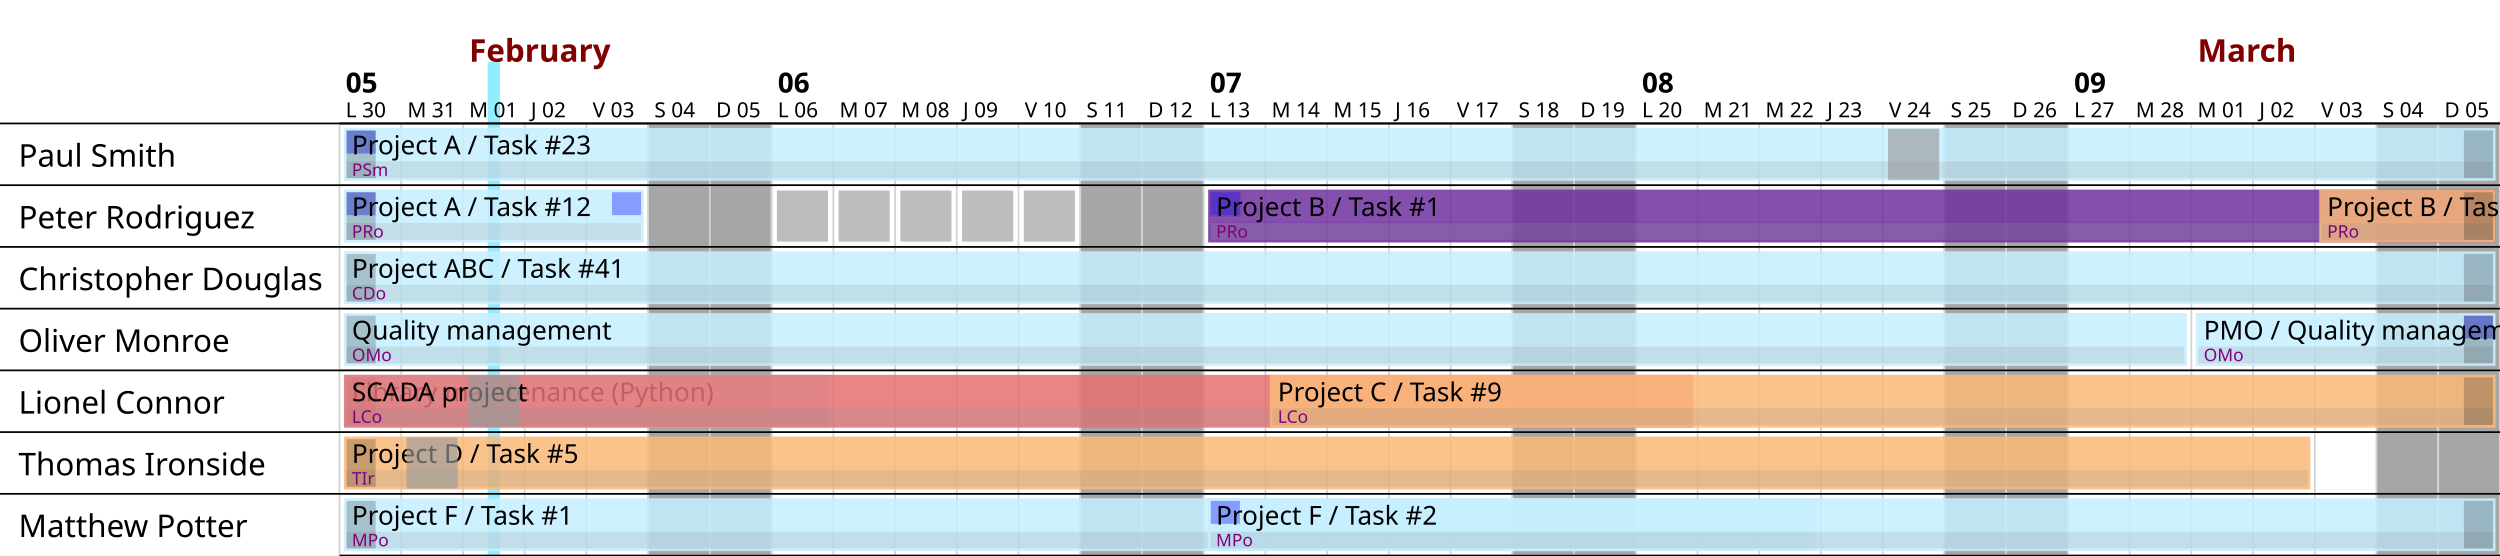
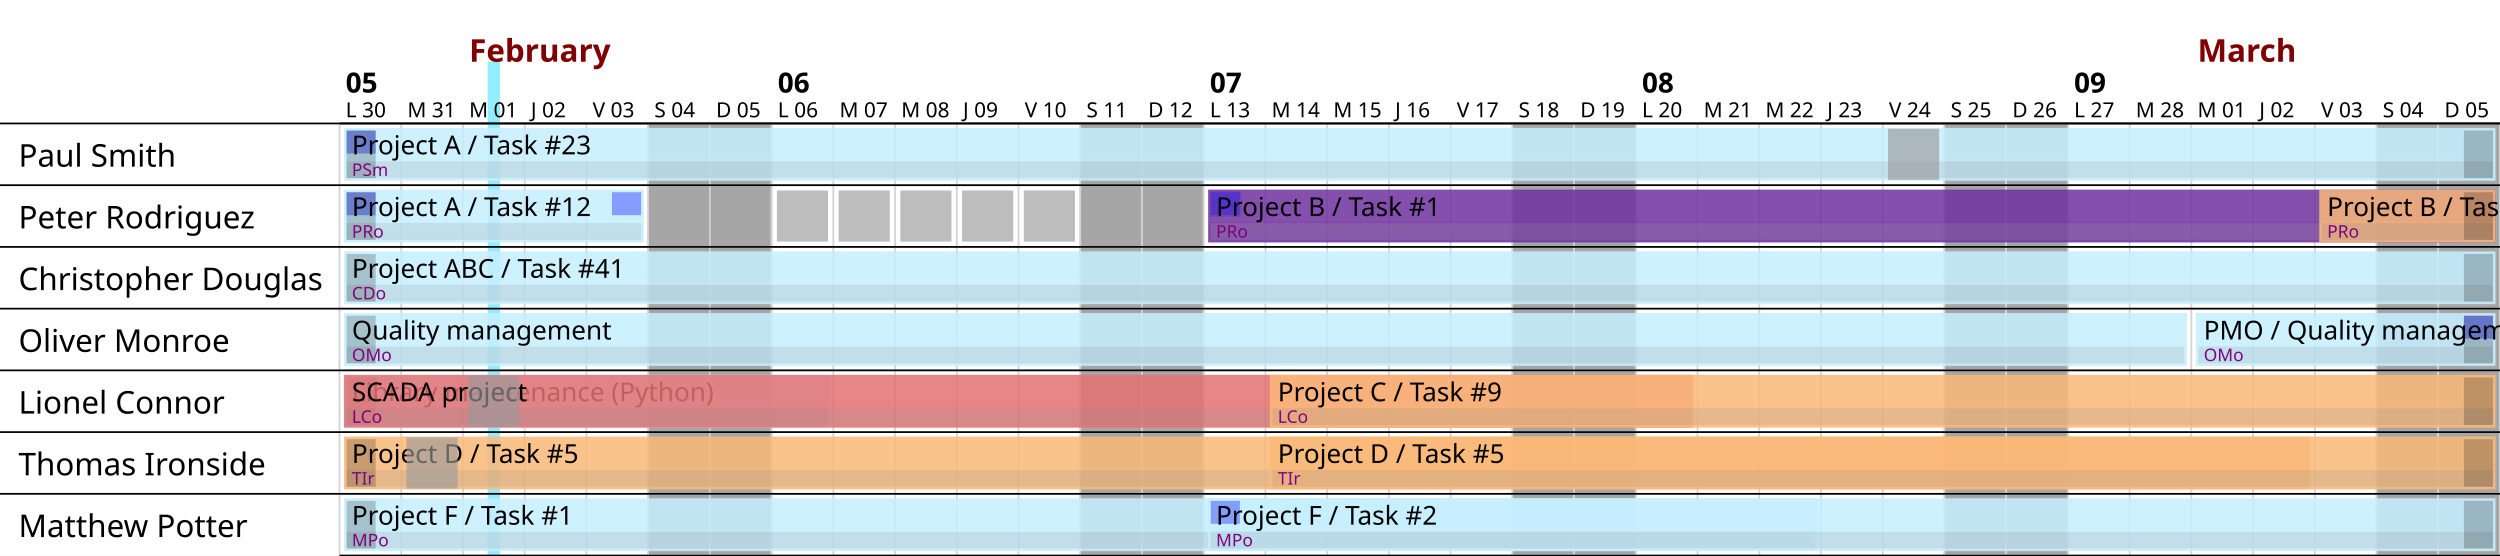
<svg xmlns="http://www.w3.org/2000/svg" baseProfile="full" height="318.898" version="1.1" width="1435.039">
  <defs />
  <rect fill="white" height="318.898" opacity="1" stroke-width="0" width="1435.039" x="0.0" y="0.0" />
  <g>
    <g id="vlines" stroke="lightgray">
      <line x1="194.882" x2="194.882" y1="70.866" y2="318.898" />
      <text fill="black" font-family="Yu Gothic UI" font-size="12" stroke="black" stroke-width="0" x="198.425" y="67.323">L 30</text>
      <text fill="black" font-family="Yu Gothic UI" font-size="16" font-weight="bold" stroke="black" stroke-width="0" x="198.425" y="53.15">05</text>
      <line x1="230.315" x2="230.315" y1="70.866" y2="318.898" />
      <text fill="black" font-family="Yu Gothic UI" font-size="12" stroke="black" stroke-width="0" x="233.858" y="67.323">M 31</text>
      <line x1="265.748" x2="265.748" y1="70.866" y2="318.898" />
      <rect fill="#76e9ff" height="283.465" opacity="0.8" stroke="lightgray" stroke-width="0" width="7.087" x="279.921" y="35.433" />
      <text fill="black" font-family="Yu Gothic UI" font-size="12" stroke="black" stroke-width="0" x="269.291" y="67.323">M 01</text>
      <text fill="#800000" font-family="Yu Gothic UI" font-size="18" font-weight="bold" stroke="#800000" stroke-width="0" x="269.291" y="35.433">February</text>
      <line x1="301.181" x2="301.181" y1="70.866" y2="318.898" />
      <text fill="black" font-family="Yu Gothic UI" font-size="12" stroke="black" stroke-width="0" x="304.724" y="67.323">J 02</text>
      <line x1="336.614" x2="336.614" y1="70.866" y2="318.898" />
      <text fill="black" font-family="Yu Gothic UI" font-size="12" stroke="black" stroke-width="0" x="340.157" y="67.323">V 03</text>
      <line x1="372.047" x2="372.047" y1="70.866" y2="318.898" />
      <rect fill="gray" height="248.031" opacity="0.7" stroke="lightgray" stroke-width="1" width="35.433" x="372.047" y="70.866" />
      <text fill="black" font-family="Yu Gothic UI" font-size="12" stroke="black" stroke-width="0" x="375.591" y="67.323">S 04</text>
      <line x1="407.48" x2="407.48" y1="70.866" y2="318.898" />
      <rect fill="gray" height="248.031" opacity="0.7" stroke="lightgray" stroke-width="1" width="35.433" x="407.48" y="70.866" />
      <text fill="black" font-family="Yu Gothic UI" font-size="12" stroke="black" stroke-width="0" x="411.024" y="67.323">D 05</text>
      <line x1="442.913" x2="442.913" y1="70.866" y2="318.898" />
      <text fill="black" font-family="Yu Gothic UI" font-size="12" stroke="black" stroke-width="0" x="446.457" y="67.323">L 06</text>
      <text fill="black" font-family="Yu Gothic UI" font-size="16" font-weight="bold" stroke="black" stroke-width="0" x="446.457" y="53.15">06</text>
      <line x1="478.346" x2="478.346" y1="70.866" y2="318.898" />
      <text fill="black" font-family="Yu Gothic UI" font-size="12" stroke="black" stroke-width="0" x="481.89" y="67.323">M 07</text>
      <line x1="513.78" x2="513.78" y1="70.866" y2="318.898" />
      <text fill="black" font-family="Yu Gothic UI" font-size="12" stroke="black" stroke-width="0" x="517.323" y="67.323">M 08</text>
      <line x1="549.213" x2="549.213" y1="70.866" y2="318.898" />
      <text fill="black" font-family="Yu Gothic UI" font-size="12" stroke="black" stroke-width="0" x="552.756" y="67.323">J 09</text>
      <line x1="584.646" x2="584.646" y1="70.866" y2="318.898" />
      <text fill="black" font-family="Yu Gothic UI" font-size="12" stroke="black" stroke-width="0" x="588.189" y="67.323">V 10</text>
      <line x1="620.079" x2="620.079" y1="70.866" y2="318.898" />
      <rect fill="gray" height="248.031" opacity="0.7" stroke="lightgray" stroke-width="1" width="35.433" x="620.079" y="70.866" />
      <text fill="black" font-family="Yu Gothic UI" font-size="12" stroke="black" stroke-width="0" x="623.622" y="67.323">S 11</text>
      <line x1="655.512" x2="655.512" y1="70.866" y2="318.898" />
      <rect fill="gray" height="248.031" opacity="0.7" stroke="lightgray" stroke-width="1" width="35.433" x="655.512" y="70.866" />
      <text fill="black" font-family="Yu Gothic UI" font-size="12" stroke="black" stroke-width="0" x="659.055" y="67.323">D 12</text>
      <line x1="690.945" x2="690.945" y1="70.866" y2="318.898" />
      <text fill="black" font-family="Yu Gothic UI" font-size="12" stroke="black" stroke-width="0" x="694.488" y="67.323">L 13</text>
      <text fill="black" font-family="Yu Gothic UI" font-size="16" font-weight="bold" stroke="black" stroke-width="0" x="694.488" y="53.15">07</text>
      <line x1="726.378" x2="726.378" y1="70.866" y2="318.898" />
      <text fill="black" font-family="Yu Gothic UI" font-size="12" stroke="black" stroke-width="0" x="729.921" y="67.323">M 14</text>
      <line x1="761.811" x2="761.811" y1="70.866" y2="318.898" />
      <text fill="black" font-family="Yu Gothic UI" font-size="12" stroke="black" stroke-width="0" x="765.354" y="67.323">M 15</text>
      <line x1="797.244" x2="797.244" y1="70.866" y2="318.898" />
      <text fill="black" font-family="Yu Gothic UI" font-size="12" stroke="black" stroke-width="0" x="800.787" y="67.323">J 16</text>
      <line x1="832.677" x2="832.677" y1="70.866" y2="318.898" />
      <text fill="black" font-family="Yu Gothic UI" font-size="12" stroke="black" stroke-width="0" x="836.22" y="67.323">V 17</text>
      <line x1="868.11" x2="868.11" y1="70.866" y2="318.898" />
      <rect fill="gray" height="248.031" opacity="0.7" stroke="lightgray" stroke-width="1" width="35.433" x="868.11" y="70.866" />
      <text fill="black" font-family="Yu Gothic UI" font-size="12" stroke="black" stroke-width="0" x="871.654" y="67.323">S 18</text>
      <line x1="903.543" x2="903.543" y1="70.866" y2="318.898" />
      <rect fill="gray" height="248.031" opacity="0.7" stroke="lightgray" stroke-width="1" width="35.433" x="903.543" y="70.866" />
      <text fill="black" font-family="Yu Gothic UI" font-size="12" stroke="black" stroke-width="0" x="907.087" y="67.323">D 19</text>
      <line x1="938.976" x2="938.976" y1="70.866" y2="318.898" />
      <text fill="black" font-family="Yu Gothic UI" font-size="12" stroke="black" stroke-width="0" x="942.52" y="67.323">L 20</text>
      <text fill="black" font-family="Yu Gothic UI" font-size="16" font-weight="bold" stroke="black" stroke-width="0" x="942.52" y="53.15">08</text>
      <line x1="974.409" x2="974.409" y1="70.866" y2="318.898" />
      <text fill="black" font-family="Yu Gothic UI" font-size="12" stroke="black" stroke-width="0" x="977.953" y="67.323">M 21</text>
      <line x1="1009.842" x2="1009.842" y1="70.866" y2="318.898" />
      <text fill="black" font-family="Yu Gothic UI" font-size="12" stroke="black" stroke-width="0" x="1013.386" y="67.323">M 22</text>
      <line x1="1045.276" x2="1045.276" y1="70.866" y2="318.898" />
      <text fill="black" font-family="Yu Gothic UI" font-size="12" stroke="black" stroke-width="0" x="1048.819" y="67.323">J 23</text>
      <line x1="1080.709" x2="1080.709" y1="70.866" y2="318.898" />
      <text fill="black" font-family="Yu Gothic UI" font-size="12" stroke="black" stroke-width="0" x="1084.252" y="67.323">V 24</text>
      <line x1="1116.142" x2="1116.142" y1="70.866" y2="318.898" />
      <rect fill="gray" height="248.031" opacity="0.7" stroke="lightgray" stroke-width="1" width="35.433" x="1116.142" y="70.866" />
      <text fill="black" font-family="Yu Gothic UI" font-size="12" stroke="black" stroke-width="0" x="1119.685" y="67.323">S 25</text>
      <line x1="1151.575" x2="1151.575" y1="70.866" y2="318.898" />
      <rect fill="gray" height="248.031" opacity="0.7" stroke="lightgray" stroke-width="1" width="35.433" x="1151.575" y="70.866" />
      <text fill="black" font-family="Yu Gothic UI" font-size="12" stroke="black" stroke-width="0" x="1155.118" y="67.323">D 26</text>
      <line x1="1187.008" x2="1187.008" y1="70.866" y2="318.898" />
      <text fill="black" font-family="Yu Gothic UI" font-size="12" stroke="black" stroke-width="0" x="1190.551" y="67.323">L 27</text>
      <text fill="black" font-family="Yu Gothic UI" font-size="16" font-weight="bold" stroke="black" stroke-width="0" x="1190.551" y="53.15">09</text>
      <line x1="1222.441" x2="1222.441" y1="70.866" y2="318.898" />
      <text fill="black" font-family="Yu Gothic UI" font-size="12" stroke="black" stroke-width="0" x="1225.984" y="67.323">M 28</text>
      <line x1="1257.874" x2="1257.874" y1="70.866" y2="318.898" />
      <text fill="black" font-family="Yu Gothic UI" font-size="12" stroke="black" stroke-width="0" x="1261.417" y="67.323">M 01</text>
      <text fill="#800000" font-family="Yu Gothic UI" font-size="18" font-weight="bold" stroke="#800000" stroke-width="0" x="1261.417" y="35.433">March</text>
      <line x1="1293.307" x2="1293.307" y1="70.866" y2="318.898" />
      <text fill="black" font-family="Yu Gothic UI" font-size="12" stroke="black" stroke-width="0" x="1296.85" y="67.323">J 02</text>
      <line x1="1328.74" x2="1328.74" y1="70.866" y2="318.898" />
      <text fill="black" font-family="Yu Gothic UI" font-size="12" stroke="black" stroke-width="0" x="1332.283" y="67.323">V 03</text>
      <line x1="1364.173" x2="1364.173" y1="70.866" y2="318.898" />
      <rect fill="gray" height="248.031" opacity="0.7" stroke="lightgray" stroke-width="1" width="35.433" x="1364.173" y="70.866" />
      <text fill="black" font-family="Yu Gothic UI" font-size="12" stroke="black" stroke-width="0" x="1367.717" y="67.323">S 04</text>
      <line x1="1399.606" x2="1399.606" y1="70.866" y2="318.898" />
      <rect fill="gray" height="248.031" opacity="0.7" stroke="lightgray" stroke-width="1" width="35.433" x="1399.606" y="70.866" />
      <text fill="black" font-family="Yu Gothic UI" font-size="12" stroke="black" stroke-width="0" x="1403.15" y="67.323">D 05</text>
      <line x1="1435.039" x2="1435.039" y1="70.866" y2="318.898" />
    </g>
    <g id="hlines" stroke="lightgray">
      <line x1="194.882" x2="1435.039" y1="70.866" y2="70.866" />
      <line x1="194.882" x2="1435.039" y1="106.299" y2="106.299" />
      <line x1="194.882" x2="1435.039" y1="141.732" y2="141.732" />
      <line x1="194.882" x2="1435.039" y1="177.165" y2="177.165" />
      <line x1="194.882" x2="1435.039" y1="212.598" y2="212.598" />
      <line x1="194.882" x2="1435.039" y1="248.031" y2="248.031" />
      <line x1="194.882" x2="1435.039" y1="283.465" y2="283.465" />
      <line x1="194.882" x2="1435.039" y1="318.898" y2="318.898" />
    </g>
    <line stroke="black" x1="194.882" x2="1435.039" y1="70.866" y2="70.866" />
    <line stroke="black" x1="194.882" x2="1435.039" y1="318.898" y2="318.898" />
  </g>
  <g>
    <g id="Project_A___Task_#23">
      <rect fill="#c6eeff" height="28.346" opacity="0.85" stroke="#c6eeff" stroke-width="2" width="1233.071" x="198.425" y="74.409" />
      <rect fill="#909090" height="10.63" opacity="0.2" stroke="#c6eeff" stroke-width="1" width="1233.071" x="198.425" y="92.126" />
      <rect fill="#0000FF" height="14.173" opacity="0.35" stroke="#c6eeff" stroke-width="1" width="17.717" x="198.425" y="74.409" />
      <rect fill="#000000" height="28.346" opacity="0.2" stroke="#c6eeff" stroke-width="1" width="17.717" x="198.425" y="74.409" />
      <rect fill="#000000" height="28.346" opacity="0.2" stroke="#c6eeff" stroke-width="1" width="17.717" x="1413.779" y="74.409" />
      <rect fill="#F08000" height="10.63" opacity="0.35" stroke="#c6eeff" stroke-width="1" width="0.0" x="198.425" y="92.126" />
      <text fill="black" font-family="Yu Gothic UI" font-size="15" stroke="black" stroke-width="0" x="201.968" y="88.583">Project A / Task #23</text>
      <text fill="purple" font-family="Yu Gothic UI" font-size="10" stroke="black" stroke-width="0" x="201.968" y="100.984">PSm</text>
    </g>
    <g>
      <text fill="black" font-family="Yu Gothic UI" font-size="18" stroke="black" stroke-width="0" x="10.63" y="95.669">Paul Smith</text>
    </g>
    <g>
      <rect fill="#999999" height="28.346" opacity="0.65" stroke="#999999" stroke-width="1" width="28.346" x="1084.252" y="74.409" />
    </g>
    <line stroke="black" x1="0.0" x2="1435.039" y1="70.866" y2="70.866" />
    <g id="Project_A___Task_#12">
      <rect fill="#c6eeff" height="28.346" opacity="0.85" stroke="#c6eeff" stroke-width="2" width="170.079" x="198.425" y="109.843" />
      <rect fill="#909090" height="10.63" opacity="0.2" stroke="#c6eeff" stroke-width="1" width="170.079" x="198.425" y="127.559" />
      <rect fill="#0000FF" height="14.173" opacity="0.35" stroke="#c6eeff" stroke-width="1" width="17.717" x="198.425" y="109.843" />
      <rect fill="#0000FF" height="14.173" opacity="0.35" stroke="#c6eeff" stroke-width="1" width="17.717" x="350.787" y="109.843" />
      <rect fill="#000000" height="28.346" opacity="0.2" stroke="#c6eeff" stroke-width="1" width="17.717" x="198.425" y="109.843" />
      <rect fill="#F08000" height="10.63" opacity="0.35" stroke="#c6eeff" stroke-width="1" width="0.0" x="198.425" y="127.559" />
      <text fill="black" font-family="Yu Gothic UI" font-size="15" stroke="black" stroke-width="0" x="201.968" y="124.016">Project A / Task #12</text>
      <text fill="purple" font-family="Yu Gothic UI" font-size="10" stroke="black" stroke-width="0" x="201.968" y="136.417">PRo</text>
    </g>
    <g id="Project_B___Task_#1">
      <rect fill="#7030a0" height="28.346" opacity="0.85" stroke="#7030a0" stroke-width="2" width="737.008" x="694.488" y="109.843" />
      <rect fill="#909090" height="10.63" opacity="0.2" stroke="#7030a0" stroke-width="1" width="737.008" x="694.488" y="127.559" />
      <rect fill="#0000FF" height="14.173" opacity="0.35" stroke="#7030a0" stroke-width="1" width="17.717" x="694.488" y="109.843" />
      <rect fill="#000000" height="28.346" opacity="0.2" stroke="#7030a0" stroke-width="1" width="17.717" x="1413.779" y="109.843" />
      <rect fill="#F08000" height="10.63" opacity="0.35" stroke="#7030a0" stroke-width="1" width="0.0" x="694.488" y="127.559" />
      <text fill="black" font-family="Yu Gothic UI" font-size="15" stroke="black" stroke-width="0" x="698.031" y="124.016">Project B / Task #1</text>
      <text fill="purple" font-family="Yu Gothic UI" font-size="10" stroke="black" stroke-width="0" x="698.031" y="136.417">PRo</text>
    </g>
    <g id="Project_B___Task_#2">
      <rect fill="#fab978" height="28.346" opacity="0.85" stroke="#fab978" stroke-width="2" width="99.213" x="1332.283" y="109.843" />
      <rect fill="#909090" height="10.63" opacity="0.2" stroke="#fab978" stroke-width="1" width="99.213" x="1332.283" y="127.559" />
      <rect fill="#000000" height="28.346" opacity="0.2" stroke="#fab978" stroke-width="1" width="17.717" x="1413.779" y="109.843" />
      <rect fill="#F08000" height="10.63" opacity="0.35" stroke="#fab978" stroke-width="1" width="0.0" x="1332.283" y="127.559" />
      <text fill="black" font-family="Yu Gothic UI" font-size="15" stroke="black" stroke-width="0" x="1335.827" y="124.016">Project B / Task #2</text>
      <text fill="purple" font-family="Yu Gothic UI" font-size="10" stroke="black" stroke-width="0" x="1335.827" y="136.417">PRo</text>
    </g>
    <g>
      <text fill="black" font-family="Yu Gothic UI" font-size="18" stroke="black" stroke-width="0" x="10.63" y="131.102">Peter Rodriguez</text>
    </g>
    <g>
      <rect fill="#999999" height="28.346" opacity="0.65" stroke="#999999" stroke-width="1" width="28.346" x="446.457" y="109.843" />
      <rect fill="#999999" height="28.346" opacity="0.65" stroke="#999999" stroke-width="1" width="28.346" x="481.89" y="109.843" />
      <rect fill="#999999" height="28.346" opacity="0.65" stroke="#999999" stroke-width="1" width="28.346" x="517.323" y="109.843" />
      <rect fill="#999999" height="28.346" opacity="0.65" stroke="#999999" stroke-width="1" width="28.346" x="552.756" y="109.843" />
      <rect fill="#999999" height="28.346" opacity="0.65" stroke="#999999" stroke-width="1" width="28.346" x="588.189" y="109.843" />
    </g>
    <line stroke="black" x1="0.0" x2="1435.039" y1="106.299" y2="106.299" />
    <g id="Project_ABC___Task_#41">
      <rect fill="#c6eeff" height="28.346" opacity="0.85" stroke="#c6eeff" stroke-width="2" width="1233.071" x="198.425" y="145.276" />
      <rect fill="#909090" height="10.63" opacity="0.2" stroke="#c6eeff" stroke-width="1" width="1233.071" x="198.425" y="162.992" />
      <rect fill="#000000" height="28.346" opacity="0.2" stroke="#c6eeff" stroke-width="1" width="17.717" x="198.425" y="145.276" />
      <rect fill="#000000" height="28.346" opacity="0.2" stroke="#c6eeff" stroke-width="1" width="17.717" x="1413.779" y="145.276" />
      <rect fill="#F08000" height="10.63" opacity="0.35" stroke="#c6eeff" stroke-width="1" width="0.0" x="198.425" y="162.992" />
      <text fill="black" font-family="Yu Gothic UI" font-size="15" stroke="black" stroke-width="0" x="201.968" y="159.449">Project ABC / Task #41</text>
      <text fill="purple" font-family="Yu Gothic UI" font-size="10" stroke="black" stroke-width="0" x="201.968" y="171.85">CDo</text>
    </g>
    <g>
      <text fill="black" font-family="Yu Gothic UI" font-size="18" stroke="black" stroke-width="0" x="10.63" y="166.535">Christopher Douglas</text>
    </g>
    <g />
    <line stroke="black" x1="0.0" x2="1435.039" y1="141.732" y2="141.732" />
    <g id="Quality_management">
      <rect fill="#c6eeff" height="28.346" opacity="0.85" stroke="#c6eeff" stroke-width="2" width="1055.905" x="198.425" y="180.709" />
      <rect fill="#909090" height="10.63" opacity="0.2" stroke="#c6eeff" stroke-width="1" width="1055.905" x="198.425" y="198.425" />
      <rect fill="#000000" height="28.346" opacity="0.2" stroke="#c6eeff" stroke-width="1" width="17.717" x="198.425" y="180.709" />
      <rect fill="#F08000" height="10.63" opacity="0.35" stroke="#c6eeff" stroke-width="1" width="0.0" x="198.425" y="198.425" />
      <text fill="black" font-family="Yu Gothic UI" font-size="15" stroke="black" stroke-width="0" x="201.968" y="194.882">Quality management</text>
      <text fill="purple" font-family="Yu Gothic UI" font-size="10" stroke="black" stroke-width="0" x="201.968" y="207.283">OMo</text>
    </g>
    <g id="PMO___Quality_management">
      <rect fill="#c6eeff" height="28.346" opacity="0.85" stroke="#c6eeff" stroke-width="2" width="170.079" x="1261.417" y="180.709" />
      <rect fill="#909090" height="10.63" opacity="0.2" stroke="#c6eeff" stroke-width="1" width="170.079" x="1261.417" y="198.425" />
      <rect fill="#0000FF" height="14.173" opacity="0.35" stroke="#c6eeff" stroke-width="1" width="17.717" x="1413.779" y="180.709" />
      <rect fill="#000000" height="28.346" opacity="0.2" stroke="#c6eeff" stroke-width="1" width="17.717" x="1413.779" y="180.709" />
      <rect fill="#F08000" height="10.63" opacity="0.35" stroke="#c6eeff" stroke-width="1" width="0.0" x="1261.417" y="198.425" />
      <text fill="black" font-family="Yu Gothic UI" font-size="15" stroke="black" stroke-width="0" x="1264.961" y="194.882">PMO / Quality management</text>
      <text fill="purple" font-family="Yu Gothic UI" font-size="10" stroke="black" stroke-width="0" x="1264.961" y="207.283">OMo</text>
    </g>
    <g>
      <text fill="black" font-family="Yu Gothic UI" font-size="18" stroke="black" stroke-width="0" x="10.63" y="201.968">Oliver Monroe</text>
    </g>
    <g />
    <line stroke="black" x1="0.0" x2="1435.039" y1="177.165" y2="177.165" />
    <g id="Library_maintenance__Python_">
      <rect fill="#c6eeff" height="28.346" opacity="0.85" stroke="#c6eeff" stroke-width="2" width="276.378" x="198.425" y="216.142" />
      <rect fill="#909090" height="10.63" opacity="0.2" stroke="#c6eeff" stroke-width="1" width="276.378" x="198.425" y="233.858" />
      <rect fill="#000000" height="28.346" opacity="0.2" stroke="#c6eeff" stroke-width="1" width="17.717" x="198.425" y="216.142" />
      <rect fill="#F08000" height="10.63" opacity="0.35" stroke="#c6eeff" stroke-width="1" width="0.0" x="198.425" y="233.858" />
      <text fill="black" font-family="Yu Gothic UI" font-size="15" stroke="black" stroke-width="0" x="201.968" y="230.315">Library maintenance (Python)</text>
      <text fill="purple" font-family="Yu Gothic UI" font-size="10" stroke="black" stroke-width="0" x="201.968" y="242.717">LCo</text>
    </g>
    <g id="SCADA_project">
      <rect fill="#e47172" height="28.346" opacity="0.85" stroke="#e47172" stroke-width="2" width="772.441" x="198.425" y="216.142" />
      <rect fill="#909090" height="10.63" opacity="0.2" stroke="#e47172" stroke-width="1" width="772.441" x="198.425" y="233.858" />
      <rect fill="#F08000" height="10.63" opacity="0.35" stroke="#e47172" stroke-width="1" width="0.0" x="198.425" y="233.858" />
      <text fill="black" font-family="Yu Gothic UI" font-size="15" stroke="black" stroke-width="0" x="201.968" y="230.315">SCADA project</text>
      <text fill="purple" font-family="Yu Gothic UI" font-size="10" stroke="black" stroke-width="0" x="201.968" y="242.717">LCo</text>
    </g>
    <g id="Project_C___Task_#9">
      <rect fill="#fab978" height="28.346" opacity="0.85" stroke="#fab978" stroke-width="2" width="701.575" x="729.921" y="216.142" />
      <rect fill="#909090" height="10.63" opacity="0.2" stroke="#fab978" stroke-width="1" width="701.575" x="729.921" y="233.858" />
      <rect fill="#000000" height="28.346" opacity="0.2" stroke="#fab978" stroke-width="1" width="17.717" x="1413.779" y="216.142" />
      <rect fill="#F08000" height="10.63" opacity="0.35" stroke="#fab978" stroke-width="1" width="0.0" x="729.921" y="233.858" />
      <text fill="black" font-family="Yu Gothic UI" font-size="15" stroke="black" stroke-width="0" x="733.465" y="230.315">Project C / Task #9</text>
      <text fill="purple" font-family="Yu Gothic UI" font-size="10" stroke="black" stroke-width="0" x="733.465" y="242.717">LCo</text>
    </g>
    <g>
      <text fill="black" font-family="Yu Gothic UI" font-size="18" stroke="black" stroke-width="0" x="10.63" y="237.402">Lionel Connor</text>
    </g>
    <g>
      <rect fill="#999999" height="28.346" opacity="0.65" stroke="#999999" stroke-width="1" width="28.346" x="269.291" y="216.142" />
    </g>
    <line stroke="black" x1="0.0" x2="1435.039" y1="212.598" y2="212.598" />
    <g id="Project_D___Task_#5">
      <rect fill="#fab978" height="28.346" opacity="0.85" stroke="#fab978" stroke-width="2" width="1126.772" x="198.425" y="251.575" />
      <rect fill="#909090" height="10.63" opacity="0.2" stroke="#fab978" stroke-width="1" width="1126.772" x="198.425" y="269.291" />
      <rect fill="#000000" height="28.346" opacity="0.2" stroke="#fab978" stroke-width="1" width="17.717" x="198.425" y="251.575" />
      <rect fill="#F08000" height="10.63" opacity="0.35" stroke="#fab978" stroke-width="1" width="0.0" x="198.425" y="269.291" />
      <text fill="black" font-family="Yu Gothic UI" font-size="15" stroke="black" stroke-width="0" x="201.968" y="265.748">Project D / Task #5</text>
      <text fill="purple" font-family="Yu Gothic UI" font-size="10" stroke="black" stroke-width="0" x="201.968" y="278.15">TIr</text>
    </g>
+     <g id="Project_D___Task_#5">
+       <rect fill="#fab978" height="28.346" opacity="0.85" stroke="#fab978" stroke-width="2" width="701.575" x="729.921" y="251.575" />
+       <rect fill="#909090" height="10.63" opacity="0.2" stroke="#fab978" stroke-width="1" width="701.575" x="729.921" y="269.291" />
+       <rect fill="#000000" height="28.346" opacity="0.2" stroke="#fab978" stroke-width="1" width="17.717" x="1413.779" y="251.575" />
+       <rect fill="#F08000" height="10.63" opacity="0.35" stroke="#fab978" stroke-width="1" width="0.0" x="729.921" y="269.291" />
+       <text fill="black" font-family="Yu Gothic UI" font-size="15" stroke="black" stroke-width="0" x="733.465" y="265.748">Project D / Task #5</text>
+       <text fill="purple" font-family="Yu Gothic UI" font-size="10" stroke="black" stroke-width="0" x="733.465" y="278.15">TIr</text>
+     </g>
    <g>
      <text fill="black" font-family="Yu Gothic UI" font-size="18" stroke="black" stroke-width="0" x="10.63" y="272.835">Thomas Ironside</text>
    </g>
    <g>
      <rect fill="#999999" height="28.346" opacity="0.65" stroke="#999999" stroke-width="1" width="28.346" x="233.858" y="251.575" />
    </g>
    <line stroke="black" x1="0.0" x2="1435.039" y1="248.031" y2="248.031" />
    <g id="Project_F___Task_#1">
      <rect fill="#c6eeff" height="28.346" opacity="0.85" stroke="#c6eeff" stroke-width="2" width="843.307" x="198.425" y="287.008" />
      <rect fill="#909090" height="10.63" opacity="0.2" stroke="#c6eeff" stroke-width="1" width="843.307" x="198.425" y="304.724" />
      <rect fill="#000000" height="28.346" opacity="0.2" stroke="#c6eeff" stroke-width="1" width="17.717" x="198.425" y="287.008" />
      <rect fill="#F08000" height="10.63" opacity="0.35" stroke="#c6eeff" stroke-width="1" width="0.0" x="198.425" y="304.724" />
      <text fill="black" font-family="Yu Gothic UI" font-size="15" stroke="black" stroke-width="0" x="201.968" y="301.181">Project F / Task #1</text>
      <text fill="purple" font-family="Yu Gothic UI" font-size="10" stroke="black" stroke-width="0" x="201.968" y="313.583">MPo</text>
    </g>
    <g id="Project_F___Task_#2">
      <rect fill="#c6eeff" height="28.346" opacity="0.85" stroke="#c6eeff" stroke-width="2" width="737.008" x="694.488" y="287.008" />
      <rect fill="#909090" height="10.63" opacity="0.2" stroke="#c6eeff" stroke-width="1" width="737.008" x="694.488" y="304.724" />
      <rect fill="#0000FF" height="14.173" opacity="0.35" stroke="#c6eeff" stroke-width="1" width="17.717" x="694.488" y="287.008" />
      <rect fill="#000000" height="28.346" opacity="0.2" stroke="#c6eeff" stroke-width="1" width="17.717" x="1413.779" y="287.008" />
      <rect fill="#F08000" height="10.63" opacity="0.35" stroke="#c6eeff" stroke-width="1" width="0.0" x="694.488" y="304.724" />
      <text fill="black" font-family="Yu Gothic UI" font-size="15" stroke="black" stroke-width="0" x="698.031" y="301.181">Project F / Task #2</text>
      <text fill="purple" font-family="Yu Gothic UI" font-size="10" stroke="black" stroke-width="0" x="698.031" y="313.583">MPo</text>
    </g>
    <g>
      <text fill="black" font-family="Yu Gothic UI" font-size="18" stroke="black" stroke-width="0" x="10.63" y="308.268">Matthew Potter</text>
    </g>
    <g />
    <line stroke="black" x1="0.0" x2="1435.039" y1="283.465" y2="283.465" />
  </g>
</svg>
